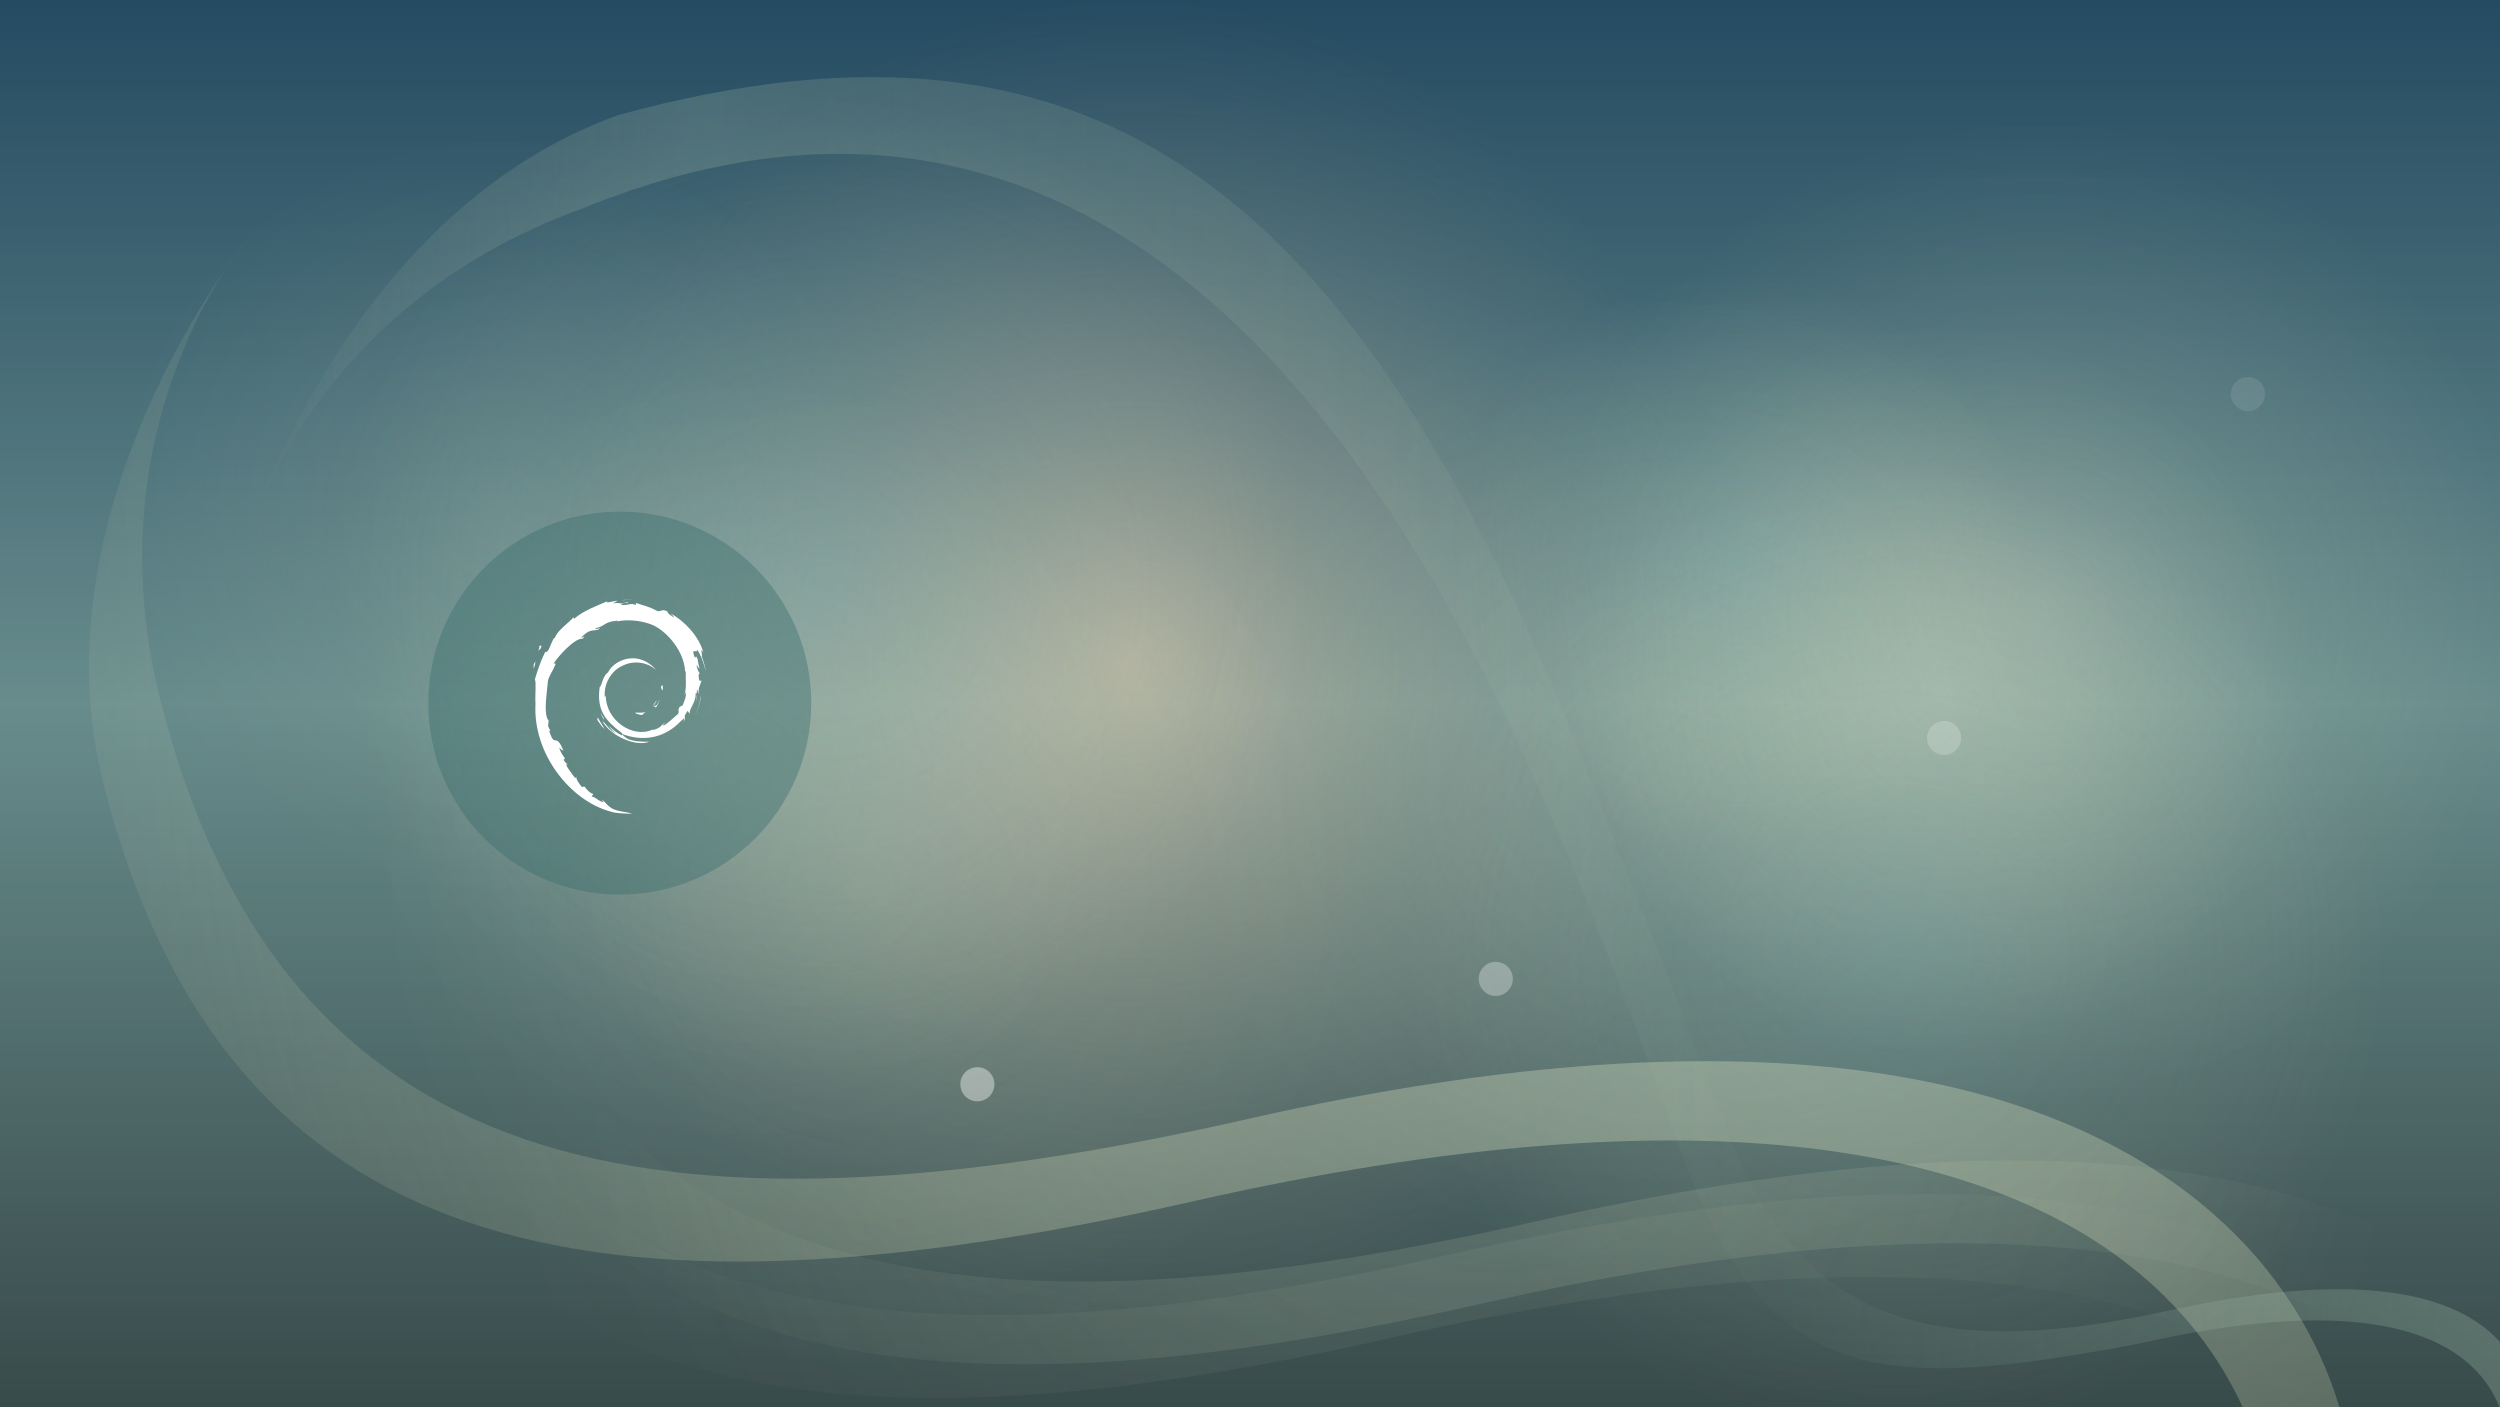
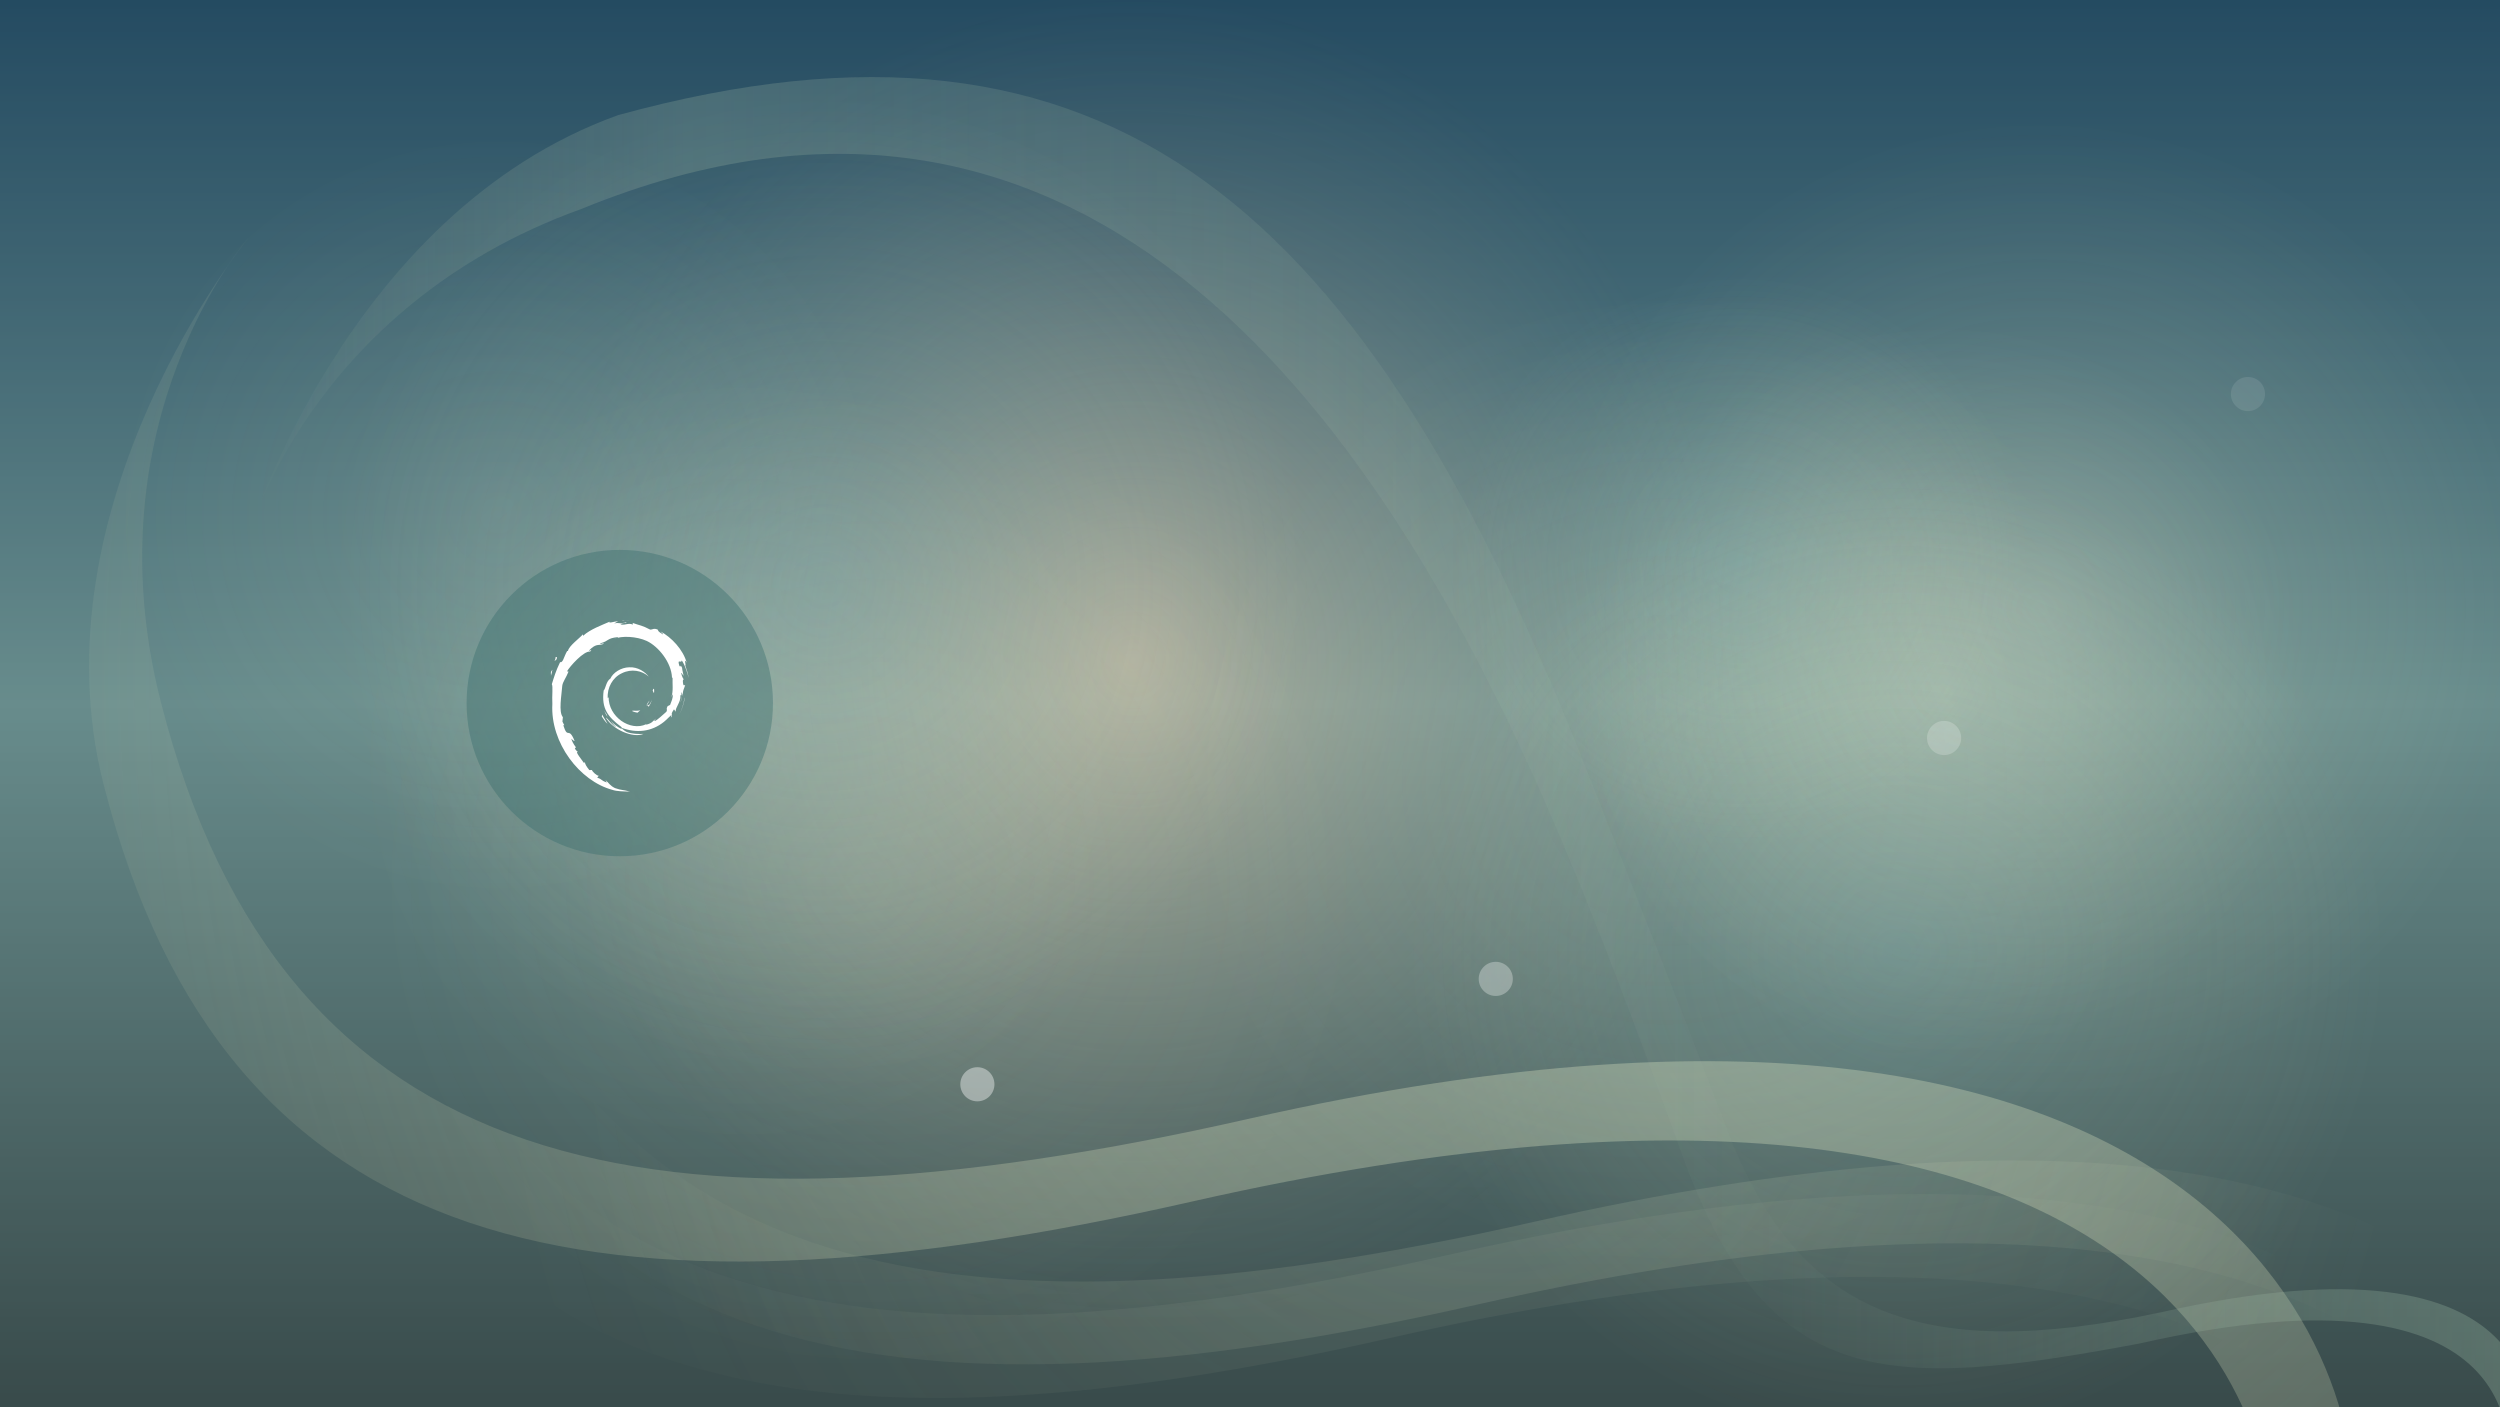
<svg xmlns="http://www.w3.org/2000/svg" version="1.1" x="0px" y="0px" width="1920px" height="1080px" viewBox="0 0 1920 1080" enable-background="new 0 0 1920 1080" xml:space="preserve" id="svg4504">
  <defs id="defs4684" />
-   <g id="Layer_1">
-     <g id="root">
-       <g id="Layer_1_1_">
-         <g id="background_1_">
-           <linearGradient id="SVGID_1_" gradientUnits="userSpaceOnUse" x1="-2376.532" y1="2697.795" x2="-2376.533" y2="1500.028" gradientTransform="matrix(1 0 0 -1 3336.58 2637.078)">
-             <stop offset="0" style="stop-color:#133356" id="stop4511" />
-             <stop offset="0.502" style="stop-color:#7C9999" id="stop4513" />
-             <stop offset="1" style="stop-color:#333333" id="stop4515" />
-           </linearGradient>
-           <rect x="-1.453" y="-63.602" fill="url(#SVGID_1_)" width="1923" height="1200.007" id="rect4517" />
-         </g>
-         <g id="Layer_4">
-           <radialGradient id="SVGID_2_" cx="-2475.581" cy="1919.691" r="942.224" gradientTransform="matrix(0.9956 0 0 -1.1148 3334.943 2647.417)" gradientUnits="userSpaceOnUse">
-             <stop offset="0" style="stop-color:#E4C8A5;stop-opacity:0.5" id="stop4521" />
-             <stop offset="0.143" style="stop-color:#AEAB93;stop-opacity:0.437" id="stop4523" />
-             <stop offset="0.38" style="stop-color:#587E77;stop-opacity:0.333" id="stop4525" />
-             <stop offset="0.488" style="stop-color:#366C6C;stop-opacity:0.286" id="stop4527" />
-           </radialGradient>
-           <rect x="-1.453" y="-62.482" fill="url(#SVGID_2_)" width="1923" height="1204.072" id="rect4529" />
-         </g>
-       </g>
-       <g id="glows">
-         <radialGradient id="SVGID_3_" cx="-1844.547" cy="2107.609" r="279.21" gradientTransform="matrix(1 0 0 -1 3336.58 2637.078)" gradientUnits="userSpaceOnUse">
-           <stop offset="0" style="stop-color:#FFFCDD" id="stop4533" />
-           <stop offset="1" style="stop-color:#FEF9C8;stop-opacity:0" id="stop4535" />
-         </radialGradient>
-         <circle opacity="0.2" fill="url(#SVGID_3_)" enable-background="new    " cx="1492.033" cy="529.468" r="279.21" id="circle4537" />
-         <radialGradient id="SVGID_4_" cx="-1999.609" cy="2203.697" r="221.001" gradientTransform="matrix(1 0 0 -1 3336.58 2637.078)" gradientUnits="userSpaceOnUse">
-           <stop offset="0" style="stop-color:#99CCCC" id="stop4540" />
-           <stop offset="1" style="stop-color:#FEF9C8;stop-opacity:0" id="stop4542" />
-         </radialGradient>
-         <circle opacity="0.2" fill="url(#SVGID_4_)" enable-background="new    " cx="1336.971" cy="433.381" r="221.002" id="circle4544" />
-         <radialGradient id="SVGID_5_" cx="-2953.533" cy="2241.697" r="293.003" gradientTransform="matrix(1 0 0 -1 3336.58 2637.078)" gradientUnits="userSpaceOnUse">
-           <stop offset="0" style="stop-color:#FFFCDD" id="stop4547" />
-           <stop offset="1" style="stop-color:#FEF9C8;stop-opacity:0" id="stop4549" />
-         </radialGradient>
-         <circle opacity="0.1" fill="url(#SVGID_5_)" enable-background="new    " cx="383.047" cy="395.38" r="293.003" id="circle4551" />
-         <radialGradient id="SVGID_6_" cx="-2765.533" cy="2052.652" r="293.003" gradientTransform="matrix(1 0 0 -1 3336.58 2637.078)" gradientUnits="userSpaceOnUse">
-           <stop offset="0" style="stop-color:#FFFCDD" id="stop4554" />
-           <stop offset="1" style="stop-color:#FEF9C8;stop-opacity:0" id="stop4556" />
-         </radialGradient>
-         <circle opacity="0.1" fill="url(#SVGID_6_)" enable-background="new    " cx="571.047" cy="584.425" r="293.003" id="circle4558" />
-         <radialGradient id="SVGID_7_" cx="-2669.198" cy="1959.818" r="374.833" gradientTransform="matrix(1 0 0 -1 3336.58 2637.078)" gradientUnits="userSpaceOnUse">
-           <stop offset="0" style="stop-color:#FFFCDD" id="stop4561" />
-           <stop offset="1" style="stop-color:#FEF9C8;stop-opacity:0" id="stop4563" />
-         </radialGradient>
-         <circle opacity="0.1" fill="url(#SVGID_7_)" enable-background="new    " cx="667.382" cy="677.259" r="374.833" id="circle4565" />
-         <radialGradient id="SVGID_8_" cx="-2057.703" cy="2037.586" r="374.832" gradientTransform="matrix(1 0 0 -1 3336.58 2637.078)" gradientUnits="userSpaceOnUse">
-           <stop offset="0" style="stop-color:#FFFCDD" id="stop4568" />
-           <stop offset="1" style="stop-color:#FEF9C8;stop-opacity:0" id="stop4570" />
-         </radialGradient>
-         <path opacity="0.1" fill="url(#SVGID_8_)" enable-background="new    " d="M1278.877,224.659     c207.014,0,374.832,167.817,374.832,374.835c0,207.014-167.818,374.832-374.832,374.832S904.045,806.508,904.045,599.494     C904.045,392.477,1071.863,224.659,1278.877,224.659z" id="path4572" />
-         <radialGradient id="SVGID_9_" cx="-2704.344" cy="2187.584" r="374.833" gradientTransform="matrix(1 0 0 -1 3336.58 2637.078)" gradientUnits="userSpaceOnUse">
-           <stop offset="0" style="stop-color:#99CCCC" id="stop4575" />
-           <stop offset="1" style="stop-color:#FEF9C8;stop-opacity:0" id="stop4577" />
-         </radialGradient>
-         <circle opacity="0.2" fill="url(#SVGID_9_)" enable-background="new    " cx="632.236" cy="449.494" r="374.833" id="circle4579" />
-         <radialGradient id="SVGID_10_" cx="-1770.045" cy="2169.586" r="374.832" gradientTransform="matrix(1 0 0 -1 3336.58 2637.078)" gradientUnits="userSpaceOnUse">
-           <stop offset="0" style="stop-color:#FFFCDD" id="stop4582" />
-           <stop offset="1" style="stop-color:#FEF9C8;stop-opacity:0" id="stop4584" />
-         </radialGradient>
-         <circle opacity="0.2" fill="url(#SVGID_10_)" enable-background="new    " cx="1566.535" cy="467.493" r="374.833" id="circle4586" />
-         <radialGradient id="SVGID_11_" cx="-1879.875" cy="1905.586" r="374.833" gradientTransform="matrix(1 0 0 -1 3336.58 2637.078)" gradientUnits="userSpaceOnUse">
-           <stop offset="0" style="stop-color:#99CCCC" id="stop4589" />
-           <stop offset="1" style="stop-color:#FEF9C8;stop-opacity:0" id="stop4591" />
-         </radialGradient>
-         <circle opacity="0.2" fill="url(#SVGID_11_)" enable-background="new    " cx="1456.705" cy="731.492" r="374.833" id="circle4593" />
-       </g>
-       <g id="octopus_1_">
-         <radialGradient id="SVGID_12_" cx="1211.608" cy="-1277.761" r="704.526" gradientTransform="matrix(-1 0 0 1 2292.867 2067.418)" gradientUnits="userSpaceOnUse">
-           <stop offset="0" style="stop-color:#BCCCB3" id="stop4597" />
-           <stop offset="1" style="stop-color:#FEF9C8;stop-opacity:0" id="stop4599" />
-         </radialGradient>
-         <path opacity="0.1" fill="url(#SVGID_12_)" enable-background="new    " d="M342.803,287.655     c0,0-166.237,203.738-110.913,420.003c93.525,365.564,376.691,424,835.374,320c808.268-183.266,836.202,226,830.202,264     l43.879-63.617c6-38-21.938-447.26-830.201-264c-458.686,104-741.853,45.568-835.374-320     C220.447,427.779,342.803,287.655,342.803,287.655" id="path4601" />
-         <radialGradient id="SVGID_13_" cx="1002.055" cy="-1545.283" r="1411.941" gradientTransform="matrix(-1 0 0 1 2292.867 2067.418)" gradientUnits="userSpaceOnUse">
-           <stop offset="0" style="stop-color:#BCCCB3" id="stop4604" />
-           <stop offset="1" style="stop-color:#FEF9C8;stop-opacity:0" id="stop4606" />
-         </radialGradient>
-         <path opacity="0.5" fill="url(#SVGID_13_)" enable-background="new    " d="M190.59,182.873c0,0-166.237,203.742-110.914,420.003     c93.523,365.569,376.689,424,835.377,320c808.259-183.26,836.199,226,830.199,264l56.753-5.731     c28.162-64.279-34.813-505.146-843.073-321.886c-458.687,104-741.853,45.57-835.374-320     C68.234,322.998,190.59,182.873,190.59,182.873" id="path4608" />
-         <radialGradient id="SVGID_14_" cx="1144.112" cy="-1303.562" r="704.525" gradientTransform="matrix(-1 0 0 1 2292.867 2067.418)" gradientUnits="userSpaceOnUse">
-           <stop offset="0" style="stop-color:#BCCCB3" id="stop4611" />
-           <stop offset="1" style="stop-color:#FEF9C8;stop-opacity:0" id="stop4613" />
-         </radialGradient>
-         <path opacity="0.2" fill="url(#SVGID_14_)" enable-background="new    " d="M410.301,261.855     c0,0-166.237,203.742-110.914,420.001c93.524,365.569,376.69,424,835.374,320c808.262-183.26,836.201,226,830.201,264     l43.879-63.611c6-38-21.938-447.266-830.2-264c-458.685,104-741.852,45.564-835.373-320     C287.945,401.979,410.301,261.855,410.301,261.855" id="path4615" />
-         <linearGradient id="SVGID_15_" gradientUnits="userSpaceOnUse" x1="350.089" y1="-1472.141" x2="2103.676" y2="-1472.141" gradientTransform="matrix(-1 0 0 1 2292.867 2067.418)">
-           <stop offset="0" style="stop-color:#ABCCB3;stop-opacity:0.7" id="stop4618" />
-           <stop offset="0.33" style="stop-color:#B4CFB5;stop-opacity:0.05" id="stop4620" />
-           <stop offset="0.803" style="stop-color:#C1D4B7;stop-opacity:0.5" id="stop4622" />
-           <stop offset="1" style="stop-color:#FEF9C8;stop-opacity:0" id="stop4624" />
-         </linearGradient>
-         <path opacity="0.4" fill="url(#SVGID_15_)" enable-background="new    " d="M189.191,415.784c0,0,47.39-179.889,257.465-255.367     C837.671,0.442,1063.795,323.563,1199.56,646.011c12,28.498,41.998,100.494,91.495,238.488     c65.38,182.265,154.492,184.489,352.063,147.319c304.773-69.104,284.29,85.22,282.025,99.549l16.545-23.987     c2.266-14.328,22.748-168.653-282.025-99.549c-188.504,40.321-280.207-1.222-333.087-139.832     c-52.88-138.609-56.135-143.793-106.021-271.484C1049.412,158.419,853.079-15.46,474.713,88.408     C264.642,163.888,189.191,415.784,189.191,415.784" id="path4626" />
-       </g>
-       <g id="rounds">
-         <path fill="none" stroke="#FFFFFF" stroke-width="2" stroke-miterlimit="10" d="M1218.335,713.258" id="path4629" />
-         <circle opacity="0.3" fill="#FFFFFF" enable-background="new    " cx="1148.752" cy="751.785" r="13.107" id="circle4631" />
-         <circle opacity="0.2" fill="#FFFFFF" enable-background="new    " cx="1493.06" cy="566.778" r="13.109" id="circle4633" />
-         <circle opacity="0.1" fill="#FFFFFF" enable-background="new    " cx="1726.431" cy="302.626" r="13.107" id="circle4635" />
-         <circle opacity="0.4" fill="#FFFFFF" enable-background="new    " cx="750.623" cy="832.721" r="13.107" id="circle4637" />
-       </g>
-       <g id="logoGroup_1_">
-         <circle opacity="0.4" fill="#366C6C" enable-background="new    " cx="475.991" cy="539.963" r="147.057" id="circle4640" />
-         <g id="logo_1_" enable-background="new    ">
-           <path fill="#FFFFFF" d="M488.914,547.236c-2.729,0.032,0.517,1.398,4.08,1.949c0.987-0.771,1.875-1.545,2.67-2.303      C493.449,547.429,491.191,547.443,488.914,547.236" id="path4643" />
-           <path fill="#FFFFFF" d="M503.563,543.584c1.629-2.248,2.813-4.701,3.229-7.239c-0.367,1.812-1.347,3.367-2.271,5.022      c-5.104,3.216-0.482-1.906-0.007-3.856C499.035,544.418,503.762,541.652,503.563,543.584" id="path4645" />
-           <path fill="#FFFFFF" d="M508.975,529.506c0.332-4.914-0.965-3.356-1.4-1.486C508.08,528.288,508.484,531.488,508.975,529.506" id="path4647" />
-           <path fill="#FFFFFF" d="M478.559,462.313c1.459,0.267,3.149,0.461,2.906,0.813C483.063,462.769,483.426,462.454,478.559,462.313      " id="path4649" />
-           <path fill="#FFFFFF" d="M481.467,463.122l-1.021,0.215l0.957-0.09L481.467,463.122" id="path4651" />
-           <path fill="#FFFFFF" d="M526.902,531.373c0.161,4.415-1.291,6.559-2.604,10.352l-2.359,1.178      c-1.934,3.755,0.191,2.387-1.191,5.363c-3.018,2.685-9.146,8.387-11.104,8.906c-1.437-0.033,0.973-1.693,1.285-2.342      c-4.035,2.771-3.235,4.158-9.412,5.846l-0.183-0.404c-15.219,7.162-36.356-7.021-36.082-26.385      c-0.159,1.229-0.461,0.922-0.799,1.414c-0.785-9.96,4.604-19.961,13.687-24.054c8.888-4.397,19.304-2.601,25.658,3.343      c-3.492-4.578-10.449-9.433-18.692-8.982c-8.073,0.136-15.634,5.27-18.153,10.84c-4.141,2.604-4.619,10.04-6.42,11.4      c-2.43,17.83,4.563,25.53,16.39,34.596c1.854,1.258,0.521,1.443,0.771,2.397c-3.932-1.836-7.521-4.615-10.48-8.015      c1.57,2.293,3.267,4.521,5.455,6.278c-3.707-1.25-8.655-8.978-10.1-9.289c6.387,11.437,25.896,20.054,36.13,15.771      c-4.733,0.178-10.741,0.099-16.058-1.868c-2.235-1.146-5.271-3.521-4.729-3.969c13.951,5.209,28.355,3.939,40.431-5.732      c3.073-2.392,6.428-6.459,7.396-6.515c-1.459,2.196,0.25,1.055-0.872,2.993c3.057-4.938-1.33-2.01,3.159-8.521l1.659,2.283      c-0.62-4.102,5.091-9.071,4.507-15.55c1.312-1.979,1.459,2.136,0.068,6.688c1.93-5.057,0.514-5.86,1.005-10.042      c0.528,1.403,1.235,2.897,1.602,4.375c-1.257-4.889,1.282-8.229,1.916-11.063c-0.625-0.275-1.938,2.157-2.24-3.61      c0.045-2.509,0.699-1.313,0.949-1.933c-0.488-0.284-1.779-2.206-2.563-5.895c0.563-0.863,1.521,2.244,2.293,2.369      c-0.494-2.928-1.354-5.161-1.394-7.411c-2.265-4.729-0.804,0.636-2.638-2.026c-2.409-7.522,1.998-1.744,2.302-5.159      c3.646,5.292,5.729,13.491,6.688,16.891c-0.729-4.142-1.903-8.149-3.351-12.039c1.107,0.477-1.794-8.52,1.438-2.563      c-3.447-12.69-14.761-24.546-25.162-30.106c1.271,1.162,2.877,2.624,2.309,2.854c-5.184-3.077-4.271-3.321-5.016-4.623      c-4.213-1.714-4.489,0.142-7.273,0.007c-7.946-4.218-9.479-3.77-16.791-6.408l0.33,1.563c-5.265-1.756-6.135,0.657-11.821,0.004      c-0.345-0.271,1.825-0.979,3.609-1.238c-5.092,0.673-4.854-1.004-9.829,0.188c1.226-0.86,2.521-1.438,3.834-2.164      c-4.146,0.254-9.91,2.414-8.135,0.438c-6.771,3.023-18.79,7.269-25.538,13.593l-0.212-1.416      c-3.092,3.714-13.479,11.08-14.313,15.896l-0.823,0.188c-1.604,2.727-2.646,5.813-3.927,8.608      c-2.104,3.586-3.084,1.381-2.782,1.943c-4.14,8.392-6.197,15.438-7.974,21.225c1.267,1.891,0.031,11.385,0.511,18.983      c-2.076,37.524,26.339,73.972,57.399,82.38c4.551,1.637,11.32,1.576,17.079,1.732c-6.796-1.938-7.673-1.025-14.291-3.341      c-4.771-2.247-5.819-4.813-9.202-7.75l1.338,2.363c-6.629-2.346-3.854-2.904-9.252-4.613l1.435-1.858      c-2.149-0.164-5.694-3.619-6.664-5.544l-2.354,0.096c-2.821-3.481-4.332-5.998-4.22-7.945l-0.762,1.354      c-0.86-1.479-10.396-13.075-5.449-10.375c-0.92-0.84-2.146-1.365-3.467-3.773l1.008-1.146c-2.379-3.063-4.386-6.992-4.229-8.306      c1.271,1.717,2.147,2.034,3.022,2.329c-6.014-14.914-6.354-0.814-10.899-15.181l0.965-0.076      c-0.737-1.118-1.188-2.318-1.781-3.507l0.422-4.176c-4.323-4.998-1.209-21.272-0.584-30.197      c0.434-3.628,3.611-7.494,6.027-13.555l-1.474-0.255c2.814-4.905,16.08-19.73,22.229-18.973      c2.978-3.732-0.594-0.014-1.178-0.953c6.541-6.765,8.597-4.772,13.008-5.997c4.759-2.818-4.082,1.104-1.827-1.069      c8.227-2.104,5.827-4.776,16.561-5.846c1.132,0.646-2.625,0.99-3.564,1.824c6.853-3.354,21.688-2.588,31.321,1.86      c11.179,5.229,23.734,20.672,24.232,35.202l0.563,0.146c-0.283,5.778,0.888,12.458-1.146,18.596L526.902,531.373" id="path4653" />
-           <path fill="#FFFFFF" d="M459.117,550.979l-0.385,1.913c1.793,2.438,3.219,5.081,5.508,6.979      C462.592,556.661,461.371,555.332,459.117,550.979" id="path4655" />
-           <path fill="#FFFFFF" d="M463.354,550.816c-0.948-1.053-1.513-2.313-2.146-3.568c0.604,2.213,1.838,4.107,2.983,6.052      L463.354,550.816" id="path4657" />
-           <path fill="#FFFFFF" d="M538.412,534.501l-0.396,1.008c-0.732,5.223-2.327,10.391-4.762,15.18      C535.943,545.635,537.676,540.107,538.412,534.501" id="path4659" />
-           <path fill="#FFFFFF" d="M479.102,461.001c1.85-0.672,4.535-0.368,6.498-0.813c-2.558,0.22-5.099,0.348-7.604,0.659      L479.102,461.001" id="path4661" />
-           <path fill="#FFFFFF" d="M414.299,495.463c0.426,3.935-2.962,5.463,0.745,2.866C417.039,493.846,414.275,497.092,414.299,495.463      " id="path4663" />
-           <path fill="#FFFFFF" d="M409.936,513.686c0.854-2.624,1.012-4.198,1.338-5.72C408.91,510.987,410.184,511.63,409.936,513.686" id="path4665" />
-         </g>
-       </g>
+   <g id="Layer_1_1_">
+     <g id="background_1_">
+       <linearGradient id="SVGID_1_" gradientUnits="userSpaceOnUse" x1="-2376.532" y1="2697.795" x2="-2376.533" y2="1500.028" gradientTransform="matrix(1,0,0,-1,3336.58,2637.078)">
+         <stop offset="0" style="stop-color:#133356" id="stop4511" />
+         <stop offset="0.502" style="stop-color:#7C9999" id="stop4513" />
+         <stop offset="1" style="stop-color:#333333" id="stop4515" />
+       </linearGradient>
+       <rect x="-1.453" y="-63.602" width="1923" height="1200.007" id="rect4517" style="fill:url(#SVGID_1_)" />
+     </g>
+     <g id="Layer_4">
+       <radialGradient id="SVGID_2_" cx="-2475.581" cy="1919.691" r="942.224" gradientTransform="matrix(0.9956,0,0,-1.1148,3334.943,2647.417)" gradientUnits="userSpaceOnUse">
+         <stop offset="0" style="stop-color:#E4C8A5;stop-opacity:0.5" id="stop4521" />
+         <stop offset="0.143" style="stop-color:#AEAB93;stop-opacity:0.437" id="stop4523" />
+         <stop offset="0.38" style="stop-color:#587E77;stop-opacity:0.333" id="stop4525" />
+         <stop offset="0.488" style="stop-color:#366C6C;stop-opacity:0.286" id="stop4527" />
+       </radialGradient>
+       <rect x="-1.453" y="-62.482" width="1923" height="1204.072" id="rect4529" style="fill:url(#SVGID_2_)" />
+     </g>
+   </g>
+   <g id="glows">
+     <radialGradient id="SVGID_3_" cx="-1844.547" cy="2107.609" r="279.21" gradientTransform="matrix(1,0,0,-1,3336.58,2637.078)" gradientUnits="userSpaceOnUse">
+       <stop offset="0" style="stop-color:#FFFCDD" id="stop4533" />
+       <stop offset="1" style="stop-color:#FEF9C8;stop-opacity:0" id="stop4535" />
+     </radialGradient>
+     <circle enable-background="new    " cx="1492.033" cy="529.468" r="279.21" id="circle4537" style="opacity:0.2;fill:url(#SVGID_3_)" />
+     <radialGradient id="SVGID_4_" cx="-1999.609" cy="2203.697" r="221.001" gradientTransform="matrix(1,0,0,-1,3336.58,2637.078)" gradientUnits="userSpaceOnUse">
+       <stop offset="0" style="stop-color:#99CCCC" id="stop4540" />
+       <stop offset="1" style="stop-color:#FEF9C8;stop-opacity:0" id="stop4542" />
+     </radialGradient>
+     <circle enable-background="new    " cx="1336.971" cy="433.381" r="221.002" id="circle4544" style="opacity:0.2;fill:url(#SVGID_4_)" />
+     <radialGradient id="SVGID_5_" cx="-2953.533" cy="2241.697" r="293.003" gradientTransform="matrix(1,0,0,-1,3336.58,2637.078)" gradientUnits="userSpaceOnUse">
+       <stop offset="0" style="stop-color:#FFFCDD" id="stop4547" />
+       <stop offset="1" style="stop-color:#FEF9C8;stop-opacity:0" id="stop4549" />
+     </radialGradient>
+     <circle enable-background="new    " cx="383.047" cy="395.38" r="293.003" id="circle4551" style="opacity:0.1;fill:url(#SVGID_5_)" />
+     <radialGradient id="SVGID_6_" cx="-2765.533" cy="2052.652" r="293.003" gradientTransform="matrix(1,0,0,-1,3336.58,2637.078)" gradientUnits="userSpaceOnUse">
+       <stop offset="0" style="stop-color:#FFFCDD" id="stop4554" />
+       <stop offset="1" style="stop-color:#FEF9C8;stop-opacity:0" id="stop4556" />
+     </radialGradient>
+     <circle enable-background="new    " cx="571.047" cy="584.425" r="293.003" id="circle4558" style="opacity:0.1;fill:url(#SVGID_6_)" />
+     <radialGradient id="SVGID_7_" cx="-2669.198" cy="1959.818" r="374.833" gradientTransform="matrix(1,0,0,-1,3336.58,2637.078)" gradientUnits="userSpaceOnUse">
+       <stop offset="0" style="stop-color:#FFFCDD" id="stop4561" />
+       <stop offset="1" style="stop-color:#FEF9C8;stop-opacity:0" id="stop4563" />
+     </radialGradient>
+     <circle enable-background="new    " cx="667.382" cy="677.259" r="374.833" id="circle4565" style="opacity:0.1;fill:url(#SVGID_7_)" />
+     <radialGradient id="SVGID_8_" cx="-2057.703" cy="2037.586" r="374.832" gradientTransform="matrix(1,0,0,-1,3336.58,2637.078)" gradientUnits="userSpaceOnUse">
+       <stop offset="0" style="stop-color:#FFFCDD" id="stop4568" />
+       <stop offset="1" style="stop-color:#FEF9C8;stop-opacity:0" id="stop4570" />
+     </radialGradient>
+     <path enable-background="new    " d="m 1278.877,224.659 c 207.014,0 374.832,167.817 374.832,374.835 0,207.014 -167.818,374.832 -374.832,374.832 -207.014,0 -374.832,-167.818 -374.832,-374.832 0,-207.017 167.818,-374.835 374.832,-374.835 z" id="path4572" style="opacity:0.1;fill:url(#SVGID_8_)" />
+     <radialGradient id="SVGID_9_" cx="-2704.344" cy="2187.584" r="374.833" gradientTransform="matrix(1,0,0,-1,3336.58,2637.078)" gradientUnits="userSpaceOnUse">
+       <stop offset="0" style="stop-color:#99CCCC" id="stop4575" />
+       <stop offset="1" style="stop-color:#FEF9C8;stop-opacity:0" id="stop4577" />
+     </radialGradient>
+     <circle enable-background="new    " cx="632.236" cy="449.494" r="374.833" id="circle4579" style="opacity:0.2;fill:url(#SVGID_9_)" />
+     <radialGradient id="SVGID_10_" cx="-1770.045" cy="2169.586" r="374.832" gradientTransform="matrix(1,0,0,-1,3336.58,2637.078)" gradientUnits="userSpaceOnUse">
+       <stop offset="0" style="stop-color:#FFFCDD" id="stop4582" />
+       <stop offset="1" style="stop-color:#FEF9C8;stop-opacity:0" id="stop4584" />
+     </radialGradient>
+     <circle enable-background="new    " cx="1566.535" cy="467.493" r="374.833" id="circle4586" style="opacity:0.2;fill:url(#SVGID_10_)" />
+     <radialGradient id="SVGID_11_" cx="-1879.875" cy="1905.586" r="374.833" gradientTransform="matrix(1,0,0,-1,3336.58,2637.078)" gradientUnits="userSpaceOnUse">
+       <stop offset="0" style="stop-color:#99CCCC" id="stop4589" />
+       <stop offset="1" style="stop-color:#FEF9C8;stop-opacity:0" id="stop4591" />
+     </radialGradient>
+     <circle enable-background="new    " cx="1456.705" cy="731.492" r="374.833" id="circle4593" style="opacity:0.2;fill:url(#SVGID_11_)" />
+   </g>
+   <g id="octopus_1_">
+     <radialGradient id="SVGID_12_" cx="1211.608" cy="-1277.761" r="704.526" gradientTransform="matrix(-1,0,0,1,2292.867,2067.418)" gradientUnits="userSpaceOnUse">
+       <stop offset="0" style="stop-color:#BCCCB3" id="stop4597" />
+       <stop offset="1" style="stop-color:#FEF9C8;stop-opacity:0" id="stop4599" />
+     </radialGradient>
+     <path enable-background="new    " d="m 342.803,287.655 c 0,0 -166.237,203.738 -110.913,420.003 93.525,365.564 376.691,424 835.374,320 808.268,-183.266 836.202,226 830.202,264 l 43.879,-63.617 c 6,-38 -21.938,-447.26 -830.201,-264 -458.686,104 -741.853,45.568 -835.374,-320 -55.323,-216.262 67.033,-356.386 67.033,-356.386" id="path4601" style="opacity:0.1;fill:url(#SVGID_12_)" />
+     <radialGradient id="SVGID_13_" cx="1002.055" cy="-1545.283" r="1411.941" gradientTransform="matrix(-1,0,0,1,2292.867,2067.418)" gradientUnits="userSpaceOnUse">
+       <stop offset="0" style="stop-color:#BCCCB3" id="stop4604" />
+       <stop offset="1" style="stop-color:#FEF9C8;stop-opacity:0" id="stop4606" />
+     </radialGradient>
+     <path enable-background="new    " d="m 190.59,182.873 c 0,0 -166.237,203.742 -110.914,420.003 93.523,365.569 376.689,424 835.377,320 808.259,-183.26 836.199,226 830.199,264 l 56.753,-5.731 c 28.162,-64.279 -34.813,-505.146 -843.073,-321.886 -458.687,104 -741.853,45.57 -835.374,-320 C 68.234,322.998 190.59,182.873 190.59,182.873" id="path4608" style="opacity:0.5;fill:url(#SVGID_13_)" />
+     <radialGradient id="SVGID_14_" cx="1144.112" cy="-1303.562" r="704.525" gradientTransform="matrix(-1,0,0,1,2292.867,2067.418)" gradientUnits="userSpaceOnUse">
+       <stop offset="0" style="stop-color:#BCCCB3" id="stop4611" />
+       <stop offset="1" style="stop-color:#FEF9C8;stop-opacity:0" id="stop4613" />
+     </radialGradient>
+     <path enable-background="new    " d="m 410.301,261.855 c 0,0 -166.237,203.742 -110.914,420.001 93.524,365.569 376.69,424 835.374,320 808.262,-183.26 836.201,226 830.201,264 l 43.879,-63.611 c 6,-38 -21.938,-447.266 -830.2,-264 -458.685,104 -741.852,45.564 -835.373,-320 -55.323,-216.266 67.033,-356.39 67.033,-356.39" id="path4615" style="opacity:0.2;fill:url(#SVGID_14_)" />
+     <linearGradient id="SVGID_15_" gradientUnits="userSpaceOnUse" x1="350.089" y1="-1472.141" x2="2103.676" y2="-1472.141" gradientTransform="matrix(-1,0,0,1,2292.867,2067.418)">
+       <stop offset="0" style="stop-color:#ABCCB3;stop-opacity:0.7" id="stop4618" />
+       <stop offset="0.33" style="stop-color:#B4CFB5;stop-opacity:0.05" id="stop4620" />
+       <stop offset="0.803" style="stop-color:#C1D4B7;stop-opacity:0.5" id="stop4622" />
+       <stop offset="1" style="stop-color:#FEF9C8;stop-opacity:0" id="stop4624" />
+     </linearGradient>
+     <path enable-background="new    " d="m 189.191,415.784 c 0,0 47.39,-179.889 257.465,-255.367 391.015,-159.975 617.139,163.146 752.904,485.594 12,28.498 41.998,100.494 91.495,238.488 65.38,182.265 154.492,184.489 352.063,147.319 304.773,-69.104 284.29,85.22 282.025,99.549 l 16.545,-23.987 c 2.266,-14.328 22.748,-168.653 -282.025,-99.549 -188.504,40.321 -280.207,-1.222 -333.087,-139.832 C 1273.696,729.39 1270.441,724.206 1220.555,596.515 1049.412,158.419 853.079,-15.46 474.713,88.408 264.642,163.888 189.191,415.784 189.191,415.784" id="path4626" style="opacity:0.4;fill:url(#SVGID_15_)" />
+   </g>
+   <g id="rounds">
+     <path stroke-miterlimit="10" d="M 1218.335,713.258" id="path4629" style="fill:none;stroke:#ffffff;stroke-width:2;stroke-miterlimit:10" />
+     <circle enable-background="new    " cx="1148.752" cy="751.785" r="13.107" id="circle4631" style="opacity:0.3;fill:#ffffff" />
+     <circle enable-background="new    " cx="1493.06" cy="566.778" r="13.109" id="circle4633" style="opacity:0.2;fill:#ffffff" />
+     <circle enable-background="new    " cx="1726.431" cy="302.626" r="13.107" id="circle4635" style="opacity:0.1;fill:#ffffff" />
+     <circle enable-background="new    " cx="750.623" cy="832.721" r="13.107" id="circle4637" style="opacity:0.4;fill:#ffffff" />
+   </g>
+   <g id="logoGroup_1_" transform="matrix(0.8,0,0,0.8,95.1982,107.9926)">
+     <circle enable-background="new    " cx="475.991" cy="539.963" r="147.057" id="circle4640" style="opacity:0.4;fill:#366c6c" />
+     <g id="logo_1_" enable-background="new    ">
+       <path d="m 488.914,547.236 c -2.729,0.032 0.517,1.398 4.08,1.949 0.987,-0.771 1.875,-1.545 2.67,-2.303 -2.215,0.547 -4.473,0.561 -6.75,0.354" id="path4643" style="fill:#ffffff" />
+       <path d="m 503.563,543.584 c 1.629,-2.248 2.813,-4.701 3.229,-7.239 -0.367,1.812 -1.347,3.367 -2.271,5.022 -5.104,3.216 -0.482,-1.906 -0.007,-3.856 -5.479,6.907 -0.752,4.141 -0.951,6.073" id="path4645" style="fill:#ffffff" />
+       <path d="m 508.975,529.506 c 0.332,-4.914 -0.965,-3.356 -1.4,-1.486 0.505,0.268 0.909,3.468 1.4,1.486" id="path4647" style="fill:#ffffff" />
+       <path d="m 478.559,462.313 c 1.459,0.267 3.149,0.461 2.906,0.813 1.598,-0.357 1.961,-0.672 -2.906,-0.813" id="path4649" style="fill:#ffffff" />
+       <path d="m 481.467,463.122 -1.021,0.215 0.957,-0.09 0.064,-0.125" id="path4651" style="fill:#ffffff" />
+       <path d="m 526.902,531.373 c 0.161,4.415 -1.291,6.559 -2.604,10.352 l -2.359,1.178 c -1.934,3.755 0.191,2.387 -1.191,5.363 -3.018,2.685 -9.146,8.387 -11.104,8.906 -1.437,-0.033 0.973,-1.693 1.285,-2.342 -4.035,2.771 -3.235,4.158 -9.412,5.846 l -0.183,-0.404 c -15.219,7.162 -36.356,-7.021 -36.082,-26.385 -0.159,1.229 -0.461,0.922 -0.799,1.414 -0.785,-9.96 4.604,-19.961 13.687,-24.054 8.888,-4.397 19.304,-2.601 25.658,3.343 -3.492,-4.578 -10.449,-9.433 -18.692,-8.982 -8.073,0.136 -15.634,5.27 -18.153,10.84 -4.141,2.604 -4.619,10.04 -6.42,11.4 -2.43,17.83 4.563,25.53 16.39,34.596 1.854,1.258 0.521,1.443 0.771,2.397 -3.932,-1.836 -7.521,-4.615 -10.48,-8.015 1.57,2.293 3.267,4.521 5.455,6.278 -3.707,-1.25 -8.655,-8.978 -10.1,-9.289 6.387,11.437 25.896,20.054 36.13,15.771 -4.733,0.178 -10.741,0.099 -16.058,-1.868 -2.235,-1.146 -5.271,-3.521 -4.729,-3.969 13.951,5.209 28.355,3.939 40.431,-5.732 3.073,-2.392 6.428,-6.459 7.396,-6.515 -1.459,2.196 0.25,1.055 -0.872,2.993 3.057,-4.938 -1.33,-2.01 3.159,-8.521 l 1.659,2.283 c -0.62,-4.102 5.091,-9.071 4.507,-15.55 1.312,-1.979 1.459,2.136 0.068,6.688 1.93,-5.057 0.514,-5.86 1.005,-10.042 0.528,1.403 1.235,2.897 1.602,4.375 -1.257,-4.889 1.282,-8.229 1.916,-11.063 -0.625,-0.275 -1.938,2.157 -2.24,-3.61 0.045,-2.509 0.699,-1.313 0.949,-1.933 -0.488,-0.284 -1.779,-2.206 -2.563,-5.895 0.563,-0.863 1.521,2.244 2.293,2.369 -0.494,-2.928 -1.354,-5.161 -1.394,-7.411 -2.265,-4.729 -0.804,0.636 -2.638,-2.026 -2.409,-7.522 1.998,-1.744 2.302,-5.159 3.646,5.292 5.729,13.491 6.688,16.891 -0.729,-4.142 -1.903,-8.149 -3.351,-12.039 1.107,0.477 -1.794,-8.52 1.438,-2.563 -3.447,-12.69 -14.761,-24.546 -25.162,-30.106 1.271,1.162 2.877,2.624 2.309,2.854 -5.184,-3.077 -4.271,-3.321 -5.016,-4.623 -4.213,-1.714 -4.489,0.142 -7.273,0.007 -7.946,-4.218 -9.479,-3.77 -16.791,-6.408 l 0.33,1.563 c -5.265,-1.756 -6.135,0.657 -11.821,0.004 -0.345,-0.271 1.825,-0.979 3.609,-1.238 -5.092,0.673 -4.854,-1.004 -9.829,0.188 1.226,-0.86 2.521,-1.438 3.834,-2.164 -4.146,0.254 -9.91,2.414 -8.135,0.438 -6.771,3.023 -18.79,7.269 -25.538,13.593 l -0.212,-1.416 c -3.092,3.714 -13.479,11.08 -14.313,15.896 l -0.823,0.188 c -1.604,2.727 -2.646,5.813 -3.927,8.608 -2.104,3.586 -3.084,1.381 -2.782,1.943 -4.14,8.392 -6.197,15.438 -7.974,21.225 1.267,1.891 0.031,11.385 0.511,18.983 -2.076,37.524 26.339,73.972 57.399,82.38 4.551,1.637 11.32,1.576 17.079,1.732 -6.796,-1.938 -7.673,-1.025 -14.291,-3.341 -4.771,-2.247 -5.819,-4.813 -9.202,-7.75 l 1.338,2.363 c -6.629,-2.346 -3.854,-2.904 -9.252,-4.613 l 1.435,-1.858 c -2.149,-0.164 -5.694,-3.619 -6.664,-5.544 l -2.354,0.096 c -2.821,-3.481 -4.332,-5.998 -4.22,-7.945 l -0.762,1.354 c -0.86,-1.479 -10.396,-13.075 -5.449,-10.375 -0.92,-0.84 -2.146,-1.365 -3.467,-3.773 l 1.008,-1.146 c -2.379,-3.063 -4.386,-6.992 -4.229,-8.306 1.271,1.717 2.147,2.034 3.022,2.329 -6.014,-14.914 -6.354,-0.814 -10.899,-15.181 l 0.965,-0.076 c -0.737,-1.118 -1.188,-2.318 -1.781,-3.507 l 0.422,-4.176 c -4.323,-4.998 -1.209,-21.272 -0.584,-30.197 0.434,-3.628 3.611,-7.494 6.027,-13.555 l -1.474,-0.255 c 2.814,-4.905 16.08,-19.73 22.229,-18.973 2.978,-3.732 -0.594,-0.014 -1.178,-0.953 6.541,-6.765 8.597,-4.772 13.008,-5.997 4.759,-2.818 -4.082,1.104 -1.827,-1.069 8.227,-2.104 5.827,-4.776 16.561,-5.846 1.132,0.646 -2.625,0.99 -3.564,1.824 6.853,-3.354 21.688,-2.588 31.321,1.86 11.179,5.229 23.734,20.672 24.232,35.202 l 0.563,0.146 c -0.283,5.778 0.888,12.458 -1.146,18.596 l 1.372,-2.897" id="path4653" style="fill:#ffffff" />
+       <path d="m 459.117,550.979 -0.385,1.913 c 1.793,2.438 3.219,5.081 5.508,6.979 -1.648,-3.21 -2.869,-4.539 -5.123,-8.892" id="path4655" style="fill:#ffffff" />
+       <path d="m 463.354,550.816 c -0.948,-1.053 -1.513,-2.313 -2.146,-3.568 0.604,2.213 1.838,4.107 2.983,6.052 l -0.837,-2.484" id="path4657" style="fill:#ffffff" />
+       <path d="m 538.412,534.501 -0.396,1.008 c -0.732,5.223 -2.327,10.391 -4.762,15.18 2.689,-5.054 4.422,-10.582 5.158,-16.188" id="path4659" style="fill:#ffffff" />
+       <path d="m 479.102,461.001 c 1.85,-0.672 4.535,-0.368 6.498,-0.813 -2.558,0.22 -5.099,0.348 -7.604,0.659 l 1.106,0.154" id="path4661" style="fill:#ffffff" />
+       <path d="m 414.299,495.463 c 0.426,3.935 -2.962,5.463 0.745,2.866 1.995,-4.483 -0.769,-1.237 -0.745,-2.866" id="path4663" style="fill:#ffffff" />
+       <path d="m 409.936,513.686 c 0.854,-2.624 1.012,-4.198 1.338,-5.72 -2.364,3.021 -1.09,3.664 -1.338,5.72" id="path4665" style="fill:#ffffff" />
    </g>
  </g>
</svg>
